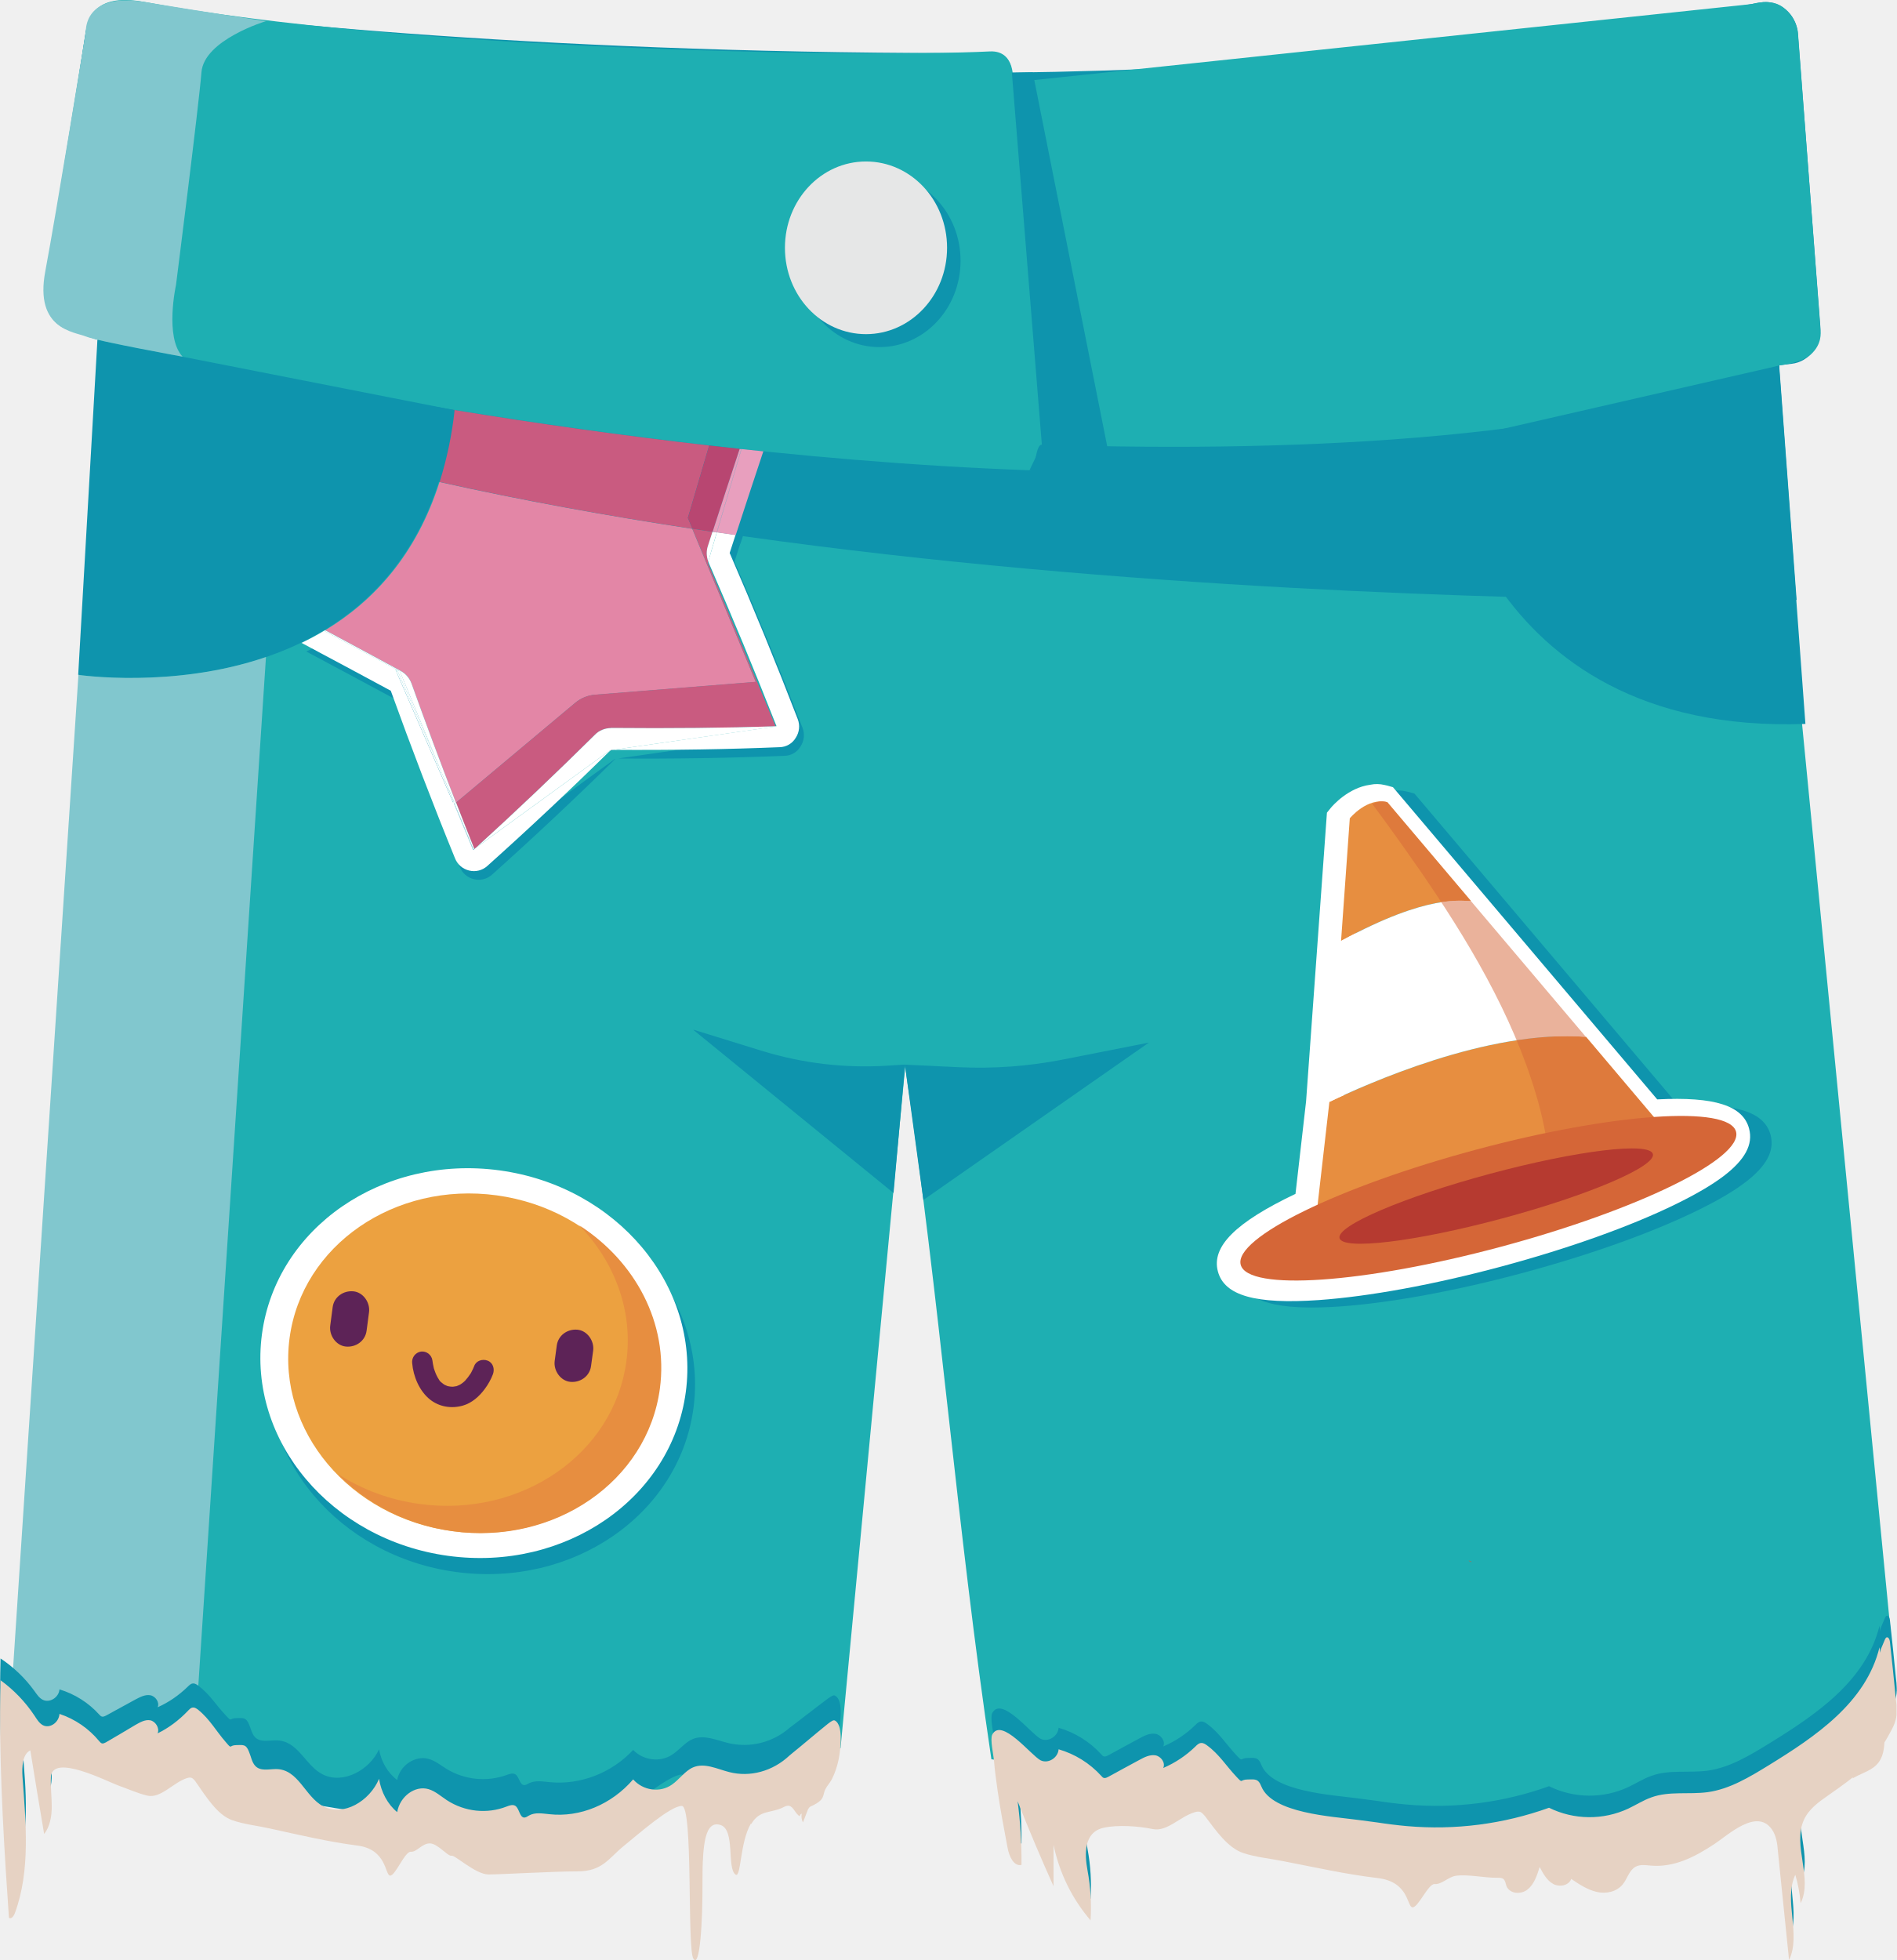
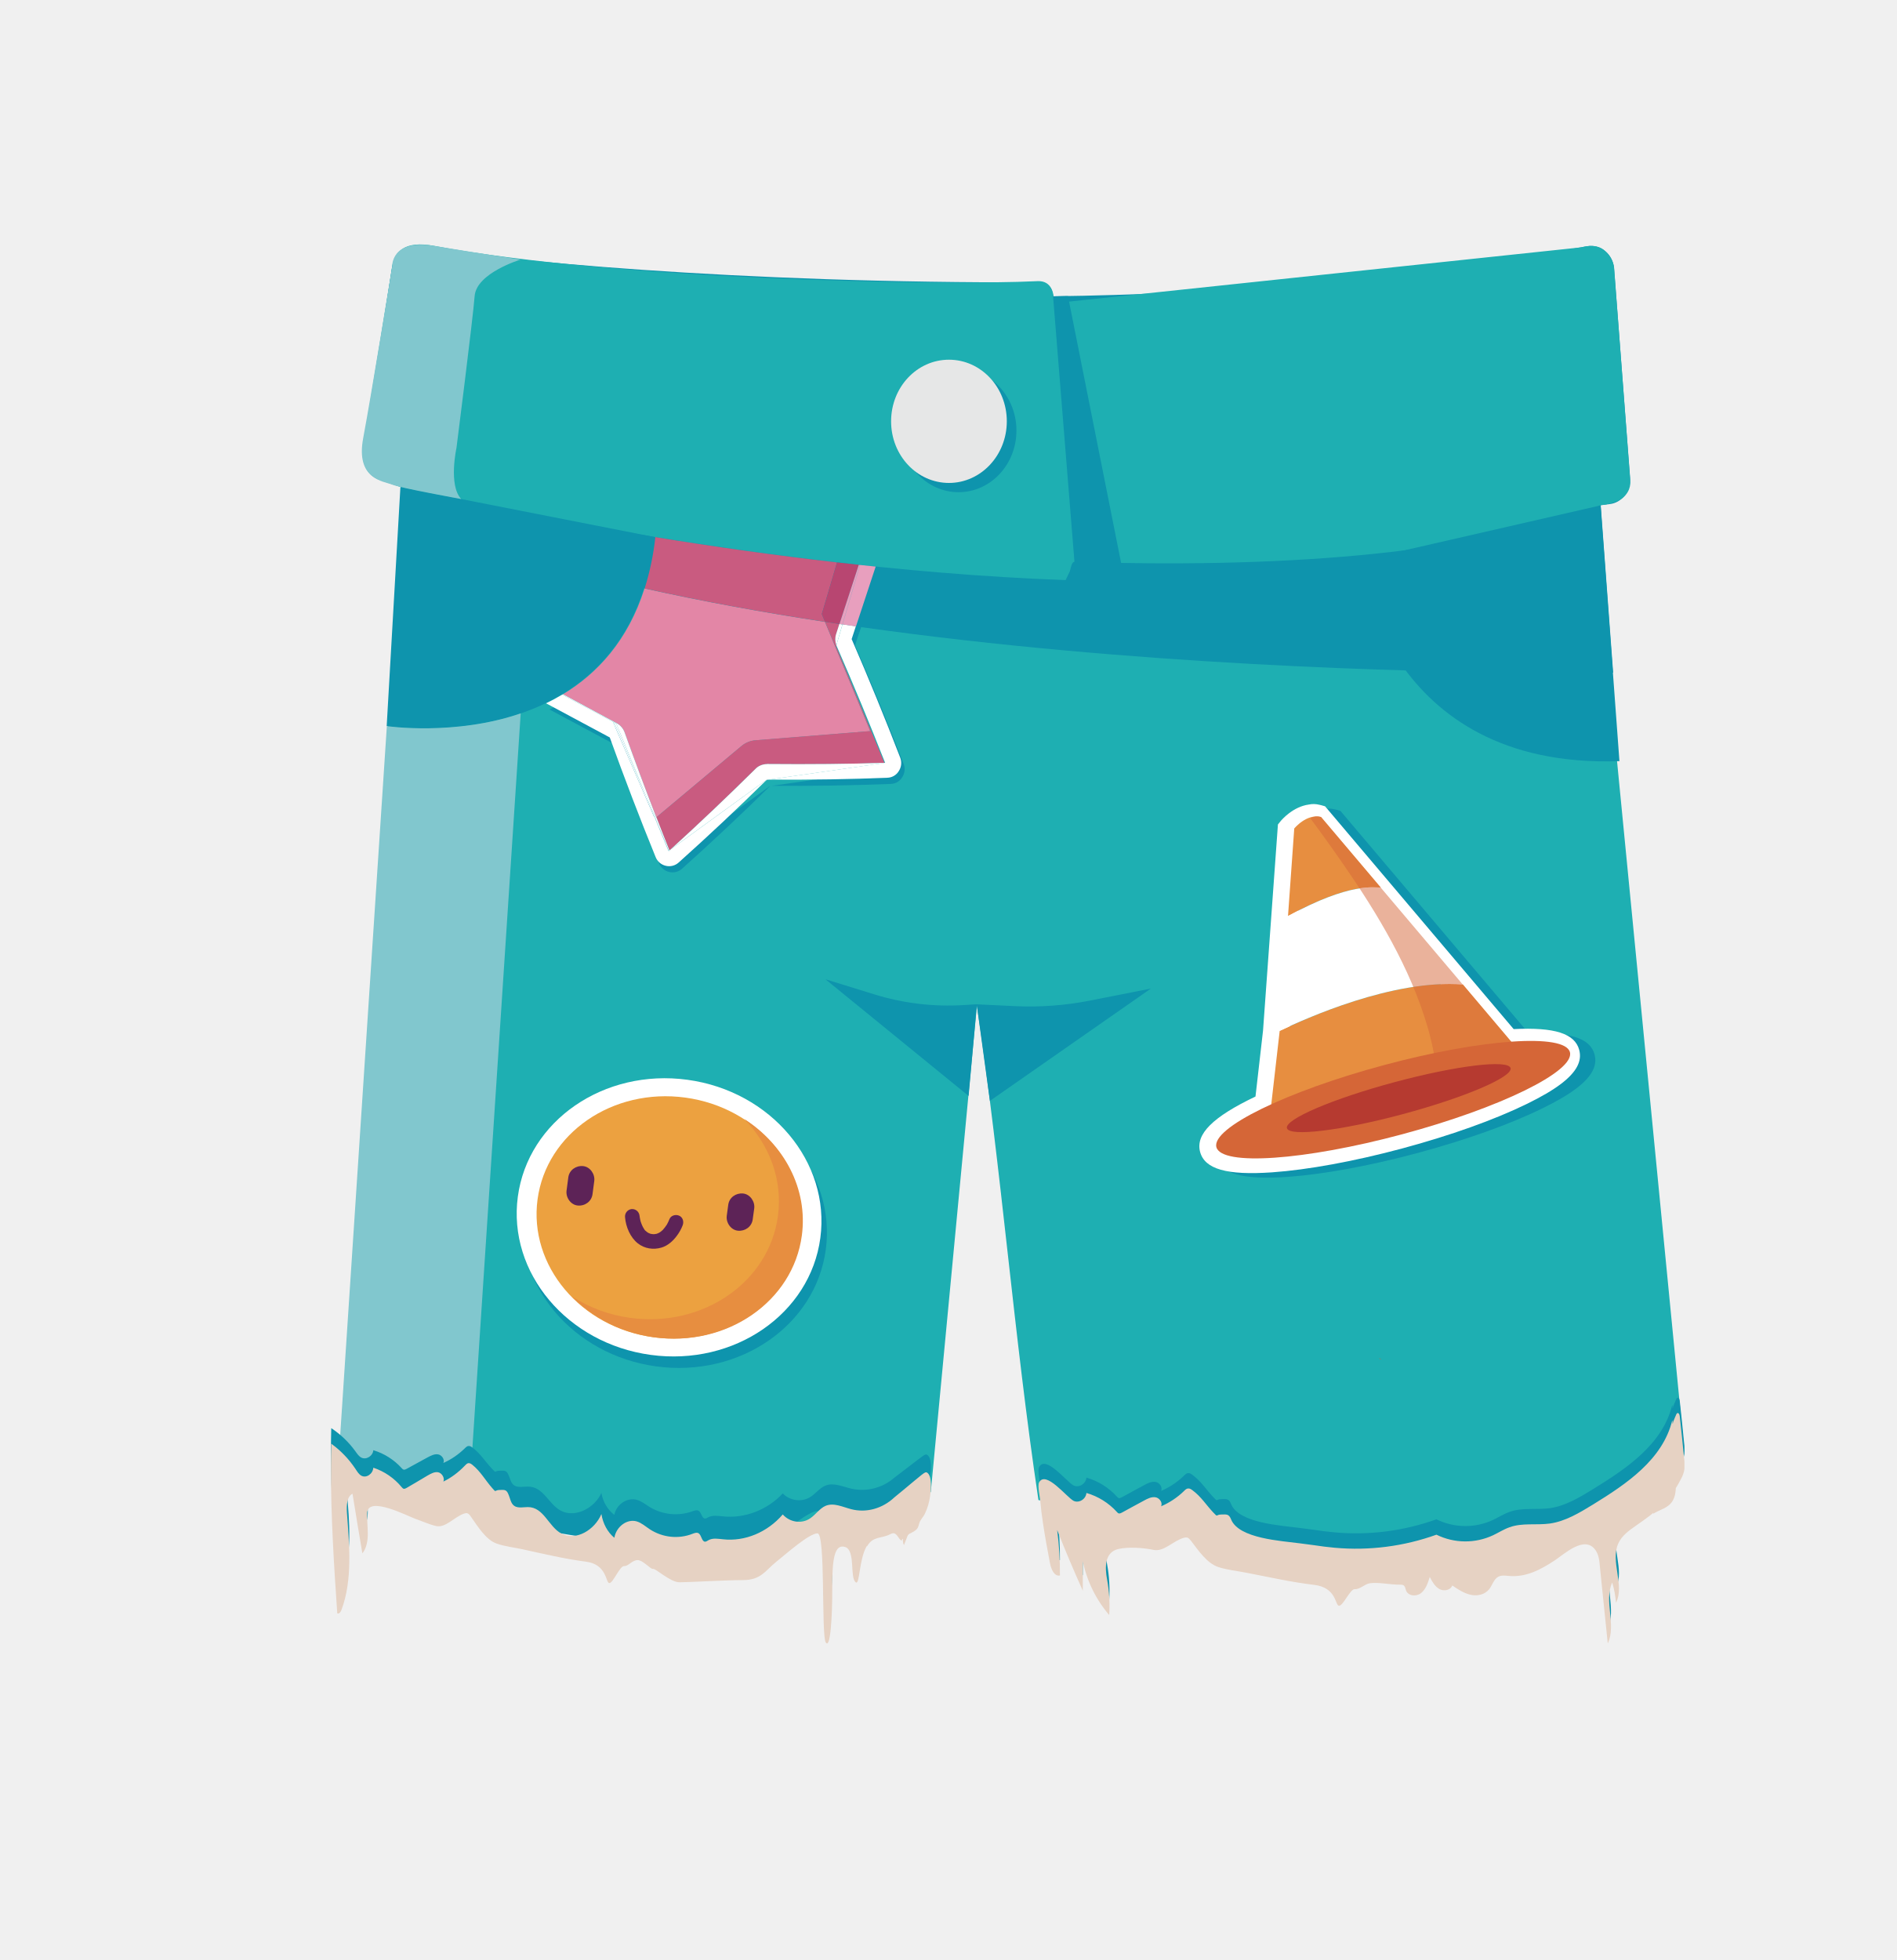
- <svg xmlns="http://www.w3.org/2000/svg" width="90" height="93" fill="none" viewBox="0 0 90 93">
+ <svg xmlns="http://www.w3.org/2000/svg" width="90" height="93" fill="none" viewBox="-22.0 -1.1 126.1 100.0">
  <g clip-path="url(#a)">
    <path fill="#0E94AD" d="M5.867.121c4.712.891 21.154 2.492 41.318 2.393.381 0 .72.285.797.683l.047.247C58.812 3.31 70.91 2.4 83.525.12c.891-.164 1.727.52 1.795 1.48l1.067 13.904c.069.878-.536 1.666-1.362 1.757-9.22 1.111-59.105 6.64-81.844-1.636-.711-.255-1.14-1.034-1.015-1.817L4.072 1.471C4.218.562 5.01-.043 5.867.12Z" />
    <path fill="#1EAFB2" d="M85.247 31.53h-.009l-.75-10.167-.055-4.024s.998-.095 1.482-.506c.578-.497.48-1.107.48-1.107L85.328 1.605s.004-.666-.685-1.237C84.069-.104 83.16.19 83.16.19L48.067 3.906s.167-1.527-1.092-1.466c-6.13.298-27.85-.06-40.106-2.345-1.996-.372-2.63.402-2.785 1.376L2.152 13.28c-.162 1.263.287 1.943 1.037 2.35l1.457.488-.022 3.072L.512 81.414c11.772 4.733 25.223 6.736 37.14 2.462l2.237-.93 3.067-32.317c1.65 11.058 2.442 21.791 4.091 32.845.549.073 2.974.636 3.518.696 12.616 3.933 24.156 3.331 36.742-.696l2.69-3.24-4.754-48.71.004.005Z" />
    <path fill="#0E94AD" d="M4.633 16.132S26.66 21.51 48.86 22.314c.317 0 .257-1.224.587-1.215 12.98.41 26.046-.338 34.986-3.76l.827 11.127s-53.476.952-80.614-10.564v-1.779l-.009.01h-.004Zm37.104.338c2.121 0 3.847-1.83 3.847-4.097 0-2.267-1.717-4.097-3.847-4.097-2.129 0-3.846 1.83-3.846 4.097 0 2.267 1.718 4.097 3.846 4.097Z" />
    <path fill="#0E94AD" d="M49.442 21.099 48.02 3.452l.99-.021 3.76 18.88h-3.915l.587-1.216v.004Z" />
    <path fill="#E6E7E7" d="M41.097 15.855c2.12 0 3.847-1.83 3.847-4.097 0-2.266-1.718-4.096-3.847-4.096-2.13 0-3.847 1.83-3.847 4.096 0 2.267 1.718 4.097 3.847 4.097Z" />
    <path fill="#0E94AD" d="M3.72 32.022s16.116 2.475 17.816-12.567L4.623 16.132l-.912 15.89h.009Z" />
    <path fill="#81C7CE" d="M12.622 31.174 9.41 80l-.908 3.093-7.99-2.289 3.21-48.782s4.51.662 8.901-.848Z" />
    <path fill="#0E94AD" d="M68.371 21.017s1.662 13.887 17.307 13.333l-1.255-17.002-16.052 3.677v-.008ZM32.906 48.868l9.498 7.74.548-6.095-.827.051a16.642 16.642 0 0 1-6.006-.713l-3.204-.991-.009.008Z" />
    <path fill="#0E94AD" d="m42.942 50.512.878 6.425 10.702-7.467-4.105.809a20.614 20.614 0 0 1-4.913.359l-2.57-.121h.008v-.005Zm-7.287 34.485c.402-.628.93-.455 1.508-.727.09-.04.184-.087.282-.07.223.04.304.368.51.455 0-.048.039-.095.09-.117-.03.126 0 .273.06.385l.206-.493c.017-.048.038-.108.077-.147a.315.315 0 0 1 .158-.095c.146-.07.291-.135.412-.251.137-.147.124-.299.205-.463.09-.165.244-.312.334-.485.176-.329.283-.696.343-1.064.051-.329.167-1.276-.214-1.47-.129-.057-.253.077-1.607 1.11-.351.273-.54.408-.557.425a3.266 3.266 0 0 1-2.857.727c-.578-.134-1.174-.424-1.722-.204-.381.156-.647.532-.998.753-.566.368-1.371.26-1.838-.234-1.028 1.104-2.523 1.675-3.971 1.528-.334-.03-.677-.096-.977.056-.068.039-.146.086-.227.086-.214-.017-.227-.385-.411-.51-.129-.078-.283-.017-.42.03a3.322 3.322 0 0 1-2.836-.281c-.283-.173-.548-.398-.87-.484-.634-.174-1.358.307-1.486 1.003-.45-.337-.763-.878-.861-1.458-.441.978-1.692 1.67-2.66 1.199-.861-.424-1.166-1.631-2.24-1.623-.344 0-.746.108-.99-.156-.146-.155-.185-.385-.275-.588-.145-.368-.304-.311-.595-.311-.381 0-.197.212-.51-.126-.45-.471-.762-1.003-1.302-1.41-.077-.056-.167-.117-.253-.108-.107 0-.184.086-.265.164-.42.407-.9.736-1.418.965.107-.234-.108-.532-.352-.571-.244-.04-.48.086-.702.203-.472.26-.93.51-1.401.766-.06.03-.116.056-.176.047-.06-.008-.098-.056-.137-.095a4.158 4.158 0 0 0-1.889-1.198c-.03.385-.471.657-.793.493-.175-.086-.282-.26-.402-.424a6.236 6.236 0 0 0-1.602-1.536c-.009.463-.022.918-.022 1.385-.008 2.985.197 6.04.42 9.024.116.07.236-.086.283-.212.745-1.856.518-3.963.36-5.97-.03-.437 0-.986.372-1.15.214 1.22.429 2.435.656 3.664.274-.32.36-.766.36-1.199 0-.432-.06-.86-.039-1.285.047-1.073 2.682.195 3.217.368.45.147.908.338 1.358.437.634.134 1.213-.562 1.868-.766.068-.017.146-.039.214-.017.099.03.167.117.227.195.471.618 1.007 1.432 1.714 1.66.557.183 1.195.243 1.76.36 1.388.281 2.776.588 4.186.753 1.396.164 1.302 1.276 1.546 1.315.244.039.703-1.064.99-1.043.283.018.527-.368.9-.368.372 0 .86.58 1.028.541.167-.039 1.143.822 1.76.822s3.033-.134 4.224-.134c1.191 0 1.487-.588 2.19-1.112.702-.523 2.21-1.76 2.758-1.76s.244 6.234.548 6.688c.304.454.442-1.558.433-3.314-.009-1.76.137-2.747.852-2.544.716.204.292 1.895.716 2.176.265.173.206-1.41.724-2.223l.03.008-.004.005Z" />
    <path fill="#E6D2C3" d="M35.655 86.54c.402-.678.93-.492 1.508-.782.09-.043.184-.095.282-.074.223.044.304.398.51.493 0-.052.039-.103.09-.125a.68.68 0 0 0 .06.42l.206-.532a.408.408 0 0 1 .077-.156.33.33 0 0 1 .158-.104c.146-.074.291-.147.412-.273.137-.155.124-.324.205-.501.09-.178.244-.334.334-.524a3.92 3.92 0 0 0 .343-1.15c.051-.356.167-1.385-.214-1.593-.129-.06-.253.082-1.607 1.203-.351.294-.54.437-.557.459-.792.744-1.867 1.038-2.857.782-.578-.147-1.174-.458-1.722-.22-.381.169-.647.575-.998.817-.566.398-1.371.282-1.838-.25-1.028 1.194-2.523 1.812-3.971 1.652-.334-.03-.677-.104-.977.065-.068.043-.146.095-.227.095-.214-.021-.227-.42-.411-.553-.129-.083-.283-.022-.42.03-.93.363-1.988.25-2.836-.303-.283-.186-.548-.428-.87-.523-.634-.186-1.358.337-1.486 1.09-.45-.368-.763-.952-.861-1.58-.441 1.056-1.692 1.813-2.66 1.298-.861-.458-1.166-1.769-2.24-1.76-.344 0-.746.117-.99-.169-.146-.169-.185-.42-.275-.636-.145-.398-.304-.333-.595-.333-.381 0-.197.23-.51-.138-.45-.511-.762-1.09-1.302-1.528-.077-.06-.167-.125-.253-.116-.107 0-.184.095-.265.177-.42.437-.9.796-1.418 1.047.107-.251-.108-.576-.352-.619-.244-.043-.48.095-.702.22-.472.282-.93.555-1.401.827-.06.03-.116.06-.176.052-.06-.009-.098-.065-.137-.104a4.128 4.128 0 0 0-1.889-1.298c-.03.42-.471.71-.793.533-.175-.096-.282-.282-.402-.463a6.56 6.56 0 0 0-1.602-1.666c-.009.502-.022.995-.022 1.497-.008 3.236.197 6.541.42 9.777.116.074.236-.095.283-.23.745-2.01.518-4.29.36-6.471-.03-.472 0-1.069.372-1.246.214 1.32.429 2.639.656 3.967.274-.346.36-.826.36-1.298 0-.471-.06-.93-.039-1.393.047-1.164 2.682.208 3.217.398.45.156.908.368 1.358.472.634.147 1.213-.606 1.868-.827.068-.021.146-.043.214-.021.099.03.167.125.227.212.471.67 1.007 1.549 1.714 1.8.557.198 1.195.263 1.76.389 1.388.303 2.776.636 4.186.817 1.396.178 1.302 1.38 1.546 1.424.244.043.703-1.151.99-1.13.283.022.527-.397.9-.397.372 0 .86.627 1.028.584.167-.044 1.143.89 1.76.89s3.033-.146 4.224-.146c1.191 0 1.487-.636 2.19-1.203.702-.567 2.21-1.903 2.758-1.903s.244 6.753.548 7.246c.304.493.442-1.687.433-3.59-.009-1.909.137-2.973.852-2.752.716.22.292 2.05.716 2.353.265.19.206-1.527.724-2.41l.03.013-.004-.008Z" />
    <path fill="#0E94AD" d="m87.918 83.362.111-.061c.386-.216.853-.329 1.127-.705.265-.36.282-.848.274-1.311a46.44 46.44 0 0 0-.236-4.145c-.638 2.63-3.054 4.244-5.269 5.607-.904.554-1.846 1.125-2.883 1.268-.895.12-1.83-.06-2.669.246-.385.134-.732.36-1.096.532a4.35 4.35 0 0 1-3.766-.039 15.816 15.816 0 0 1-6.751.87 22.42 22.42 0 0 1-1.41-.173l-.92-.121c-1.209-.165-4.053-.307-4.572-1.588-.15-.39-.325-.329-.638-.329-.407 0-.214.225-.548-.134-.476-.502-.814-1.064-1.392-1.484-.082-.06-.172-.12-.275-.112-.111 0-.201.09-.283.173a5.012 5.012 0 0 1-1.52 1.012c.12-.246-.112-.562-.377-.601-.266-.039-.519.09-.75.216-.497.264-.994.541-1.49.81-.06.03-.125.06-.185.051-.06-.008-.103-.06-.141-.104a4.38 4.38 0 0 0-2.022-1.259c-.03.411-.497.697-.853.524-.458-.238-1.859-2.055-2.296-1.22-.111.216.06.96.081 1.22.04.48.103.952.172 1.432.133.913.304 1.821.475 2.721.073.39.287.891.66.809a21.578 21.578 0 0 0-.184-3.02 95.14 95.14 0 0 0 1.705 4.032v-1.964a7.979 7.979 0 0 0 1.756 3.582 9.6 9.6 0 0 0-.141-2.353c-.15-.81-.18-1.821.754-2.038.668-.151 1.666-.082 2.335.06.68.144 1.289-.592 2-.8a.48.48 0 0 1 .236-.021c.103.03.171.125.244.203.497.653 1.075 1.514 1.83 1.76.599.196 1.267.256 1.888.382 1.483.285 2.973.623 4.468.8 1.504.173 1.393 1.341 1.654 1.389.266.052.754-1.125 1.058-1.103.326.03.66-.338.994-.39.557-.09 1.4.104 2 .091.09 0 .202 0 .275.06.09.083.103.217.141.33.154.38.69.419 1.007.164.313-.255.445-.666.57-1.064.162.307.342.636.638.8.295.164.74.09.86-.234.378.255.763.51 1.209.615.446.103.942 0 1.238-.36.214-.263.304-.666.6-.83.214-.121.475-.082.71-.06 1.127.103 2.104-.407 3.038-1.022.651-.428 2-1.709 2.72-.705.215.299.266.684.296 1.064.008.122.03.256.038.381l.489 4.768c.587-1.23-.274-2.825.296-4.05a6.6 6.6 0 0 1 .252 1.35c.591-1.185-.394-2.743.154-3.95.236-.523.712-.856 1.17-1.177 1.26-.878 2.185-1.553 2.934-2.989.103-.182.202-.38.253-.584.082-.316.052-.653.009-.982-.09-.913-.18-1.821-.283-2.73-.009-.104-.081-.246-.171-.195-.03.022-.039.052-.06.083-.073.164-.142.328-.202.48M32.909 66.815c.676-5.05-3.279-9.76-8.833-10.517-5.554-.759-10.605 2.72-11.281 7.77-.677 5.051 3.278 9.76 8.832 10.519 5.555.758 10.606-2.721 11.282-7.772Z" />
    <path fill="#E6D2C3" d="M87.918 84.382s.073-.038.111-.06c.386-.216.853-.329 1.127-.705.265-.36.282-.848.274-1.311a46.54 46.54 0 0 0-.236-4.145c-.638 2.63-3.054 4.244-5.269 5.607-.904.554-1.846 1.125-2.883 1.268-.895.12-1.83-.06-2.669.246-.385.134-.732.36-1.096.532a4.354 4.354 0 0 1-3.766-.038 15.816 15.816 0 0 1-6.751.87 22.42 22.42 0 0 1-1.41-.174l-.92-.121c-1.209-.165-4.053-.307-4.572-1.588-.15-.39-.325-.329-.638-.329-.407 0-.214.225-.548-.134-.476-.502-.814-1.064-1.392-1.484-.082-.06-.172-.12-.275-.112-.111 0-.201.09-.283.173a5.012 5.012 0 0 1-1.52 1.012c.12-.246-.112-.562-.377-.601-.266-.039-.519.09-.75.216-.497.264-.994.541-1.49.81-.06.03-.125.06-.185.051-.06-.008-.103-.06-.141-.104a4.38 4.38 0 0 0-2.022-1.259c-.03.411-.497.697-.853.524-.458-.238-1.859-2.055-2.296-1.22-.111.216.06.96.081 1.22.04.48.103.952.172 1.432.133.908.304 1.821.475 2.721.073.39.287.891.66.809a21.578 21.578 0 0 0-.184-3.02 95.08 95.08 0 0 0 1.705 4.032v-1.964a7.979 7.979 0 0 0 1.756 3.582 9.6 9.6 0 0 0-.141-2.353c-.15-.81-.18-1.821.754-2.038.668-.151 1.666-.082 2.335.06.68.144 1.289-.592 2-.8a.48.48 0 0 1 .236-.021c.103.03.171.125.244.203.497.653 1.075 1.514 1.83 1.76.599.196 1.267.256 1.888.382 1.483.285 2.973.623 4.468.8 1.504.173 1.393 1.341 1.654 1.389.266.052.754-1.125 1.058-1.103.326.03.66-.338.994-.39.557-.09 1.4.104 2 .091.09 0 .202 0 .275.06.09.083.103.217.141.33.154.38.69.419 1.007.164.313-.255.445-.666.57-1.064.162.307.342.636.638.8.295.164.74.09.86-.234.378.255.763.51 1.209.615.446.103.942 0 1.238-.36.214-.263.304-.666.6-.83.214-.121.475-.082.71-.06 1.127.103 2.104-.407 3.038-1.022.651-.428 2-1.709 2.72-.705.215.299.266.684.296 1.064.008.122.03.256.038.381l.489 4.768c.587-1.23-.274-2.825.296-4.05a6.6 6.6 0 0 1 .252 1.35c.591-1.185-.394-2.743.154-3.95.236-.523.712-.856 1.17-1.177 1.26-.878 2.185-1.553 2.934-2.989.103-.182.202-.38.253-.584.082-.316.052-.653.009-.982-.09-.913-.18-1.821-.283-2.73-.009-.104-.081-.246-.171-.195-.03.022-.039.052-.06.083-.073.164-.142.328-.202.48" />
    <path fill="#fff" d="M32.545 66.052c.676-5.05-3.278-9.76-8.832-10.518-5.555-.758-10.606 2.721-11.282 7.772-.676 5.05 3.279 9.759 8.833 10.517 5.554.759 10.605-2.72 11.281-7.771Z" />
    <path fill="#ECA140" d="M31.267 65.88c.589-4.4-2.857-8.501-7.696-9.162-4.84-.66-9.24 2.37-9.829 6.77-.589 4.398 2.857 8.5 7.696 9.161 4.84.66 9.24-2.37 9.829-6.77Z" />
    <path fill="#5D2357" d="M16.768 61.272c-.472-.044-.917.264-.981.752l-.116.879c-.06.458.278.947.745.99.472.044.917-.264.981-.752l.116-.879c.06-.458-.278-.947-.745-.99Zm10.635 1.821c-.471-.043-.917.264-.981.753l-.099.73c-.06.46.279.948.746.992.47.043.916-.264.98-.753l.1-.731c.06-.459-.28-.948-.746-.991Zm-7.843 1.583c.052.636.347 1.337.853 1.735.445.35 1.024.437 1.56.281.42-.12.775-.437 1.032-.787a2.9 2.9 0 0 0 .39-.705c.09-.251 0-.545-.258-.64-.235-.091-.544 0-.634.26-.017.042-.034.086-.055.129l-.064.13-.043.082c-.03.056.072-.113 0 0a2.82 2.82 0 0 1-.279.363c-.064.074.069-.06.017-.017a.279.279 0 0 1-.043.039c-.03.03-.064.056-.098.082-.03.022-.064.043-.094.065-.065.048.021-.017.034-.017-.017 0-.064.034-.077.039a.868.868 0 0 1-.111.047c-.129.048.068-.004-.043.013a1.742 1.742 0 0 1-.142.022c-.008 0-.064.004-.064 0 .004.013.116.004-.004 0-.047 0-.095-.009-.142-.017 0 0-.064-.01-.068-.014.008.013.094.035.03.01-.043-.018-.09-.035-.133-.057-.017-.009-.038-.022-.056-.03-.038-.018.09.065 0 0-.034-.026-.073-.052-.107-.083-.013-.012-.03-.025-.043-.038-.038-.035-.034-.005.026.026-.06-.03-.124-.152-.158-.208-.009-.017-.022-.035-.03-.048-.056-.082.038.082.012.022-.012-.035-.034-.065-.05-.1-.035-.078-.07-.155-.095-.233l-.039-.117c-.038-.117.026.108 0-.009l-.038-.181a85.207 85.207 0 0 0-.026-.17.49.49 0 0 0-.544-.419.499.499 0 0 0-.416.55v-.005Z" />
    <path fill="#0E94AD" d="M82.804 56.115c-.56.424-1.31.86-2.257 1.323-2.155 1.056-5.102 2.107-8.294 2.964-3.191.857-6.267 1.419-8.653 1.588-3.008.207-4.481-.212-4.785-1.363-.309-1.172.827-2.315 3.684-3.677L63 52.563l.99-13.701.18-.22c.081-.1.826-.966 1.88-1.104a1.51 1.51 0 0 1 .681.013l.133.03.261.074 12.54 14.813c2.724-.139 4.073.294 4.36 1.388.197.749-.188 1.476-1.22 2.259ZM60.721 60.12c1.152.303 5.017.186 11.078-1.44 6.062-1.627 9.476-3.457 10.324-4.305-.372-.1-1.178-.212-2.784-.1l-.446.03L66.21 39.321c-.176.043-.36.172-.502.29l-.946 13.12-.621 5.421-.455.208c-1.872.857-2.647 1.454-2.96 1.76h-.004Z" />
    <path fill="#E78E40" d="M27.486 58.14c1.67 1.717 2.566 4.036 2.24 6.45-.59 4.4-4.99 7.432-9.827 6.77a9.535 9.535 0 0 1-3.864-1.418c1.375 1.41 3.269 2.414 5.453 2.712 4.841.662 9.24-2.37 9.828-6.77.415-3.098-1.174-6.04-3.83-7.744Z" />
    <path fill="#fff" d="M81.785 55.812c-.561.424-1.311.86-2.258 1.324-2.154 1.055-5.102 2.107-8.293 2.963-3.192.857-6.268 1.42-8.654 1.588-3.007.208-4.48-.212-4.785-1.363-.308-1.172.827-2.314 3.684-3.677l.502-4.387.99-13.7.179-.221c.081-.1.827-.965 1.88-1.104.223-.047.45-.043.682.013l.133.03.26.074 12.54 14.813c2.724-.138 4.074.294 4.36 1.389.198.748-.188 1.475-1.22 2.258Zm-22.083 4.006c1.152.303 5.016.186 11.078-1.44 6.061-1.627 9.476-3.457 10.324-4.305-.373-.1-1.178-.212-2.785-.1l-.445.03-12.685-14.985c-.175.043-.36.173-.501.29l-.947 13.12-.621 5.422-.454.207c-1.872.857-2.647 1.454-2.96 1.761H59.7Z" />
    <path fill="#E78E40" d="M65.838 38.062c-.96-.242-1.782.766-1.782.766l-.415 5.819c4.18-2.272 5.732-1.874 6.168-1.895l-3.97-4.69Zm-2.75 14.22-.776 6.77c7.913-4.594 17.123-4.931 17.123-4.931l-4.164-4.923c-4.674-.36-10.474 2.267-12.179 3.084h-.004Z" />
    <path fill="#fff" d="M69.811 42.752c-.437.021-1.988-.377-6.169 1.894l-.552 7.636c1.705-.817 7.505-3.443 12.179-3.084l-5.458-6.446Z" />
    <path fill="#D56637" d="M67.305 41.185c2.33 3.37 4.46 6.931 5.591 10.755.296.991.501 1.999.617 2.994 3.461-.718 5.916-.809 5.916-.809L65.836 38.066c-.33-.13-.484 0-.711.082a108.503 108.503 0 0 1 2.18 3.042v-.005Z" opacity=".5" />
    <path fill="#D56637" d="M71.238 59.155c6.491-1.743 11.482-4.186 11.148-5.456-.334-1.27-5.868-.886-12.359.857-6.491 1.743-11.483 4.185-11.148 5.455.334 1.27 5.868.887 12.359-.856Z" />
    <path fill="#B63A30" d="M71.284 57.815c4.106-1.102 7.31-2.472 7.156-3.058-.155-.587-3.609-.168-7.715.934-4.107 1.103-7.31 2.472-7.156 3.059.154.586 3.608.168 7.715-.935Z" />
    <path fill="#CA5E36" d="M69.695 74.038a.75.75 0 0 0 .159.074c-.073 0-.129-.018-.159-.074Z" />
    <path fill="#0E94AD" d="M22.756 40.688s-.013.013-.021.017l-.04.026v-.013l-.02.013-.896-2.168.017-.013-.038-.09-.034.021-2.73-6.299.095.048 2.09 4.824-1.974-4.79-3.599-1.925c-.351.212-.707.403-1.07.576 1.366.727 2.77 1.48 4.236 2.271.977 2.708 2 5.382 3.05 7.956.116.29.368.506.673.575a.941.941 0 0 0 .856-.216 170.614 170.614 0 0 0 5.848-5.49h-.017l-6.43 4.672.004.005Zm11.49-15.016-.407 1.38s.008.034.017.052c1.13 2.591 2.21 5.196 3.221 7.765h-.043v.013l-7.702 1.108a165.96 165.96 0 0 0 7.89-.126.904.904 0 0 0 .768-.445.972.972 0 0 0 .094-.887 207.082 207.082 0 0 0-3.23-7.882c.094-.29.184-.572.278-.857l-.89-.13.004.009Z" />
    <path fill="#0E94AD" d="m35.411 21.717-1.165 3.954.891.13c.446-1.367.883-2.69 1.311-3.976-.347-.034-.69-.073-1.032-.108h-.005Zm-.087-.008c-.42 1.276-.848 2.583-1.285 3.937.064.008.133.017.197.03l1.165-3.954-.077-.009v-.004Z" />
    <path fill="#E386A6" d="M15.43 29.903a596.76 596.76 0 0 1 3.59 1.933c.24.126.415.338.51.597a236.652 236.652 0 0 0 2.107 5.655l5.663-4.742c.266-.22.591-.354.934-.38l7.63-.61-3.012-7.264c-4.082-.623-8.118-1.354-11.995-2.22-1.096 3.453-3.131 5.65-5.427 7.035v-.004Z" />
    <path fill="#DA3555" d="m28.989 35.596-.009.009.133-.018h-.043l-.081.013v-.004Zm4.597-8.896.004.013.021-.068s0-.009-.004-.013l-.021.068Z" />
    <path fill="#C95B80" d="M33.655 21.138a256.077 256.077 0 0 1-12.192-1.7l.111.026a17.694 17.694 0 0 1-.71 3.404c3.876.865 7.912 1.6 11.994 2.22l-.214-.515 1.01-3.435Z" />
    <path fill="#9F2C43" d="m33.594 26.714 3.213 7.753-3.213-7.757v.004Zm-4.606 8.882.08-.013h-.067l-.013.013Z" />
    <path fill="#C95B80" d="M28.585 34.627a1.13 1.13 0 0 1 .415-.083c2.84.022 5.415 0 7.806-.077l-3.213-7.753-.005-.013.022-.07a1.087 1.087 0 0 1-.013-.717c.073-.23.146-.45.218-.68a73.914 73.914 0 0 1-.96-.147l3.012 7.264-7.63.61c-.342.026-.667.16-.933.38l-5.663 4.742c.287.74.574 1.471.865 2.198l.103-.074c1.76-1.6 3.62-3.365 5.633-5.351a.996.996 0 0 1 .347-.23h-.004Z" />
    <path fill="#B84671" d="m33.656 21.138-1.011 3.435.214.514c.321.048.638.1.96.148.436-1.35.865-2.661 1.284-3.937-.484-.052-.968-.104-1.447-.16Z" />
    <path fill="#E386A6" d="M21.46 19.442a1.172 1.172 0 0 0-.12-.022l.12.022Z" />
    <path fill="#fff" d="M22.53 40.277s-.014.013-.022.017l-.039.026v-.013l-.021.013-.895-2.167.017-.013-.039-.091-.034.022-2.729-6.3.094.048 2.09 4.824-1.974-4.79-3.598-1.924a12.31 12.31 0 0 1-1.071.575c1.366.727 2.771 1.48 4.236 2.271.977 2.709 2 5.382 3.05 7.956.116.29.369.506.673.576a.942.942 0 0 0 .857-.217 170.437 170.437 0 0 0 5.847-5.49h-.017l-6.43 4.673.004.004ZM34.02 25.26l-.408 1.38s.009.035.017.053a229.725 229.725 0 0 1 3.222 7.765h-.043v.013l-7.703 1.108c2.905.017 5.492-.026 7.891-.126a.907.907 0 0 0 .767-.446.973.973 0 0 0 .094-.886 207.146 207.146 0 0 0-3.23-7.883l.279-.856-.891-.13.004.009Z" />
    <path fill="#fff" d="M33.605 26.628s0 .009.005.013l.407-1.38h-.009l-.403 1.367Zm-4.657 8.976-6.344 4.608c-.026.021-.051.047-.073.069l6.43-4.672h.018s.004-.009.008-.009h-.038v.004Zm-9.418-3.17a1.123 1.123 0 0 0-.51-.597 596.76 596.76 0 0 0-3.59-1.934l-.051.03 3.598 1.925 1.975 4.79.6 1.388-.021.017.038.091.069-.056a233.8 233.8 0 0 1-2.108-5.654Zm17.281 2.046-7.74 1.107h.042l7.703-1.099-.005-.008ZM35.18 21.307l-1.164 3.954h.008l1.165-3.954h-.008Zm-13.625 16.85.895 2.163.013-.008-.891-2.168-.017.013Zm15.258-3.677h.004l-.008-.013.004.013Zm-3.221-8.57c-.077.233-.068.484.013.718l.403-1.367c-.064-.009-.133-.018-.197-.03l-.219.679Z" />
    <path fill="#fff" d="m21.643 38.083-.069.057.895 2.167.04-.03c-.292-.727-.58-1.458-.866-2.198v.004Zm7.358-3.538c-.141 0-.287.03-.415.082a.956.956 0 0 0-.347.23 186.171 186.171 0 0 1-5.634 5.35L28.95 35.6h.038l.013-.017h.069l7.74-1.108v-.013c-2.394.078-4.969.104-7.809.078v.005Z" />
    <path fill="#E89FBE" d="m35.189 21.307-1.166 3.954.891.13c.446-1.367.883-2.691 1.311-3.976-.347-.035-.69-.074-1.032-.108h-.004Zm-.087-.009c-.42 1.276-.849 2.583-1.286 3.937a2.6 2.6 0 0 1 .197.03l1.166-3.954-.077-.009v-.004Z" />
    <path fill="#fff" d="m18.868 31.823-.095-.047 2.73 6.295.034-.022-.579-1.402-2.09-4.823Z" />
    <path fill="#fff" d="m20.957 36.647.578 1.402.022-.013-.6-1.389Z" />
    <path fill="#81C7CE" d="M12.622 1.003S9.68 1.886 9.56 3.43c-.12 1.545-1.208 10.093-1.208 10.093s-.548 2.484.313 3.4c0 0-4.014-.726-4.584-.955-.57-.23-2.45-.338-1.932-3.094.518-2.755 1.928-11.403 1.928-11.403S3.973-.385 6.86.095c2.888.48 5.762.908 5.762.908Z" />
  </g>
  <defs>
    <clipPath id="a">
      <path fill="#fff" d="M0 0h90v93H0z" />
    </clipPath>
  </defs>
</svg>
